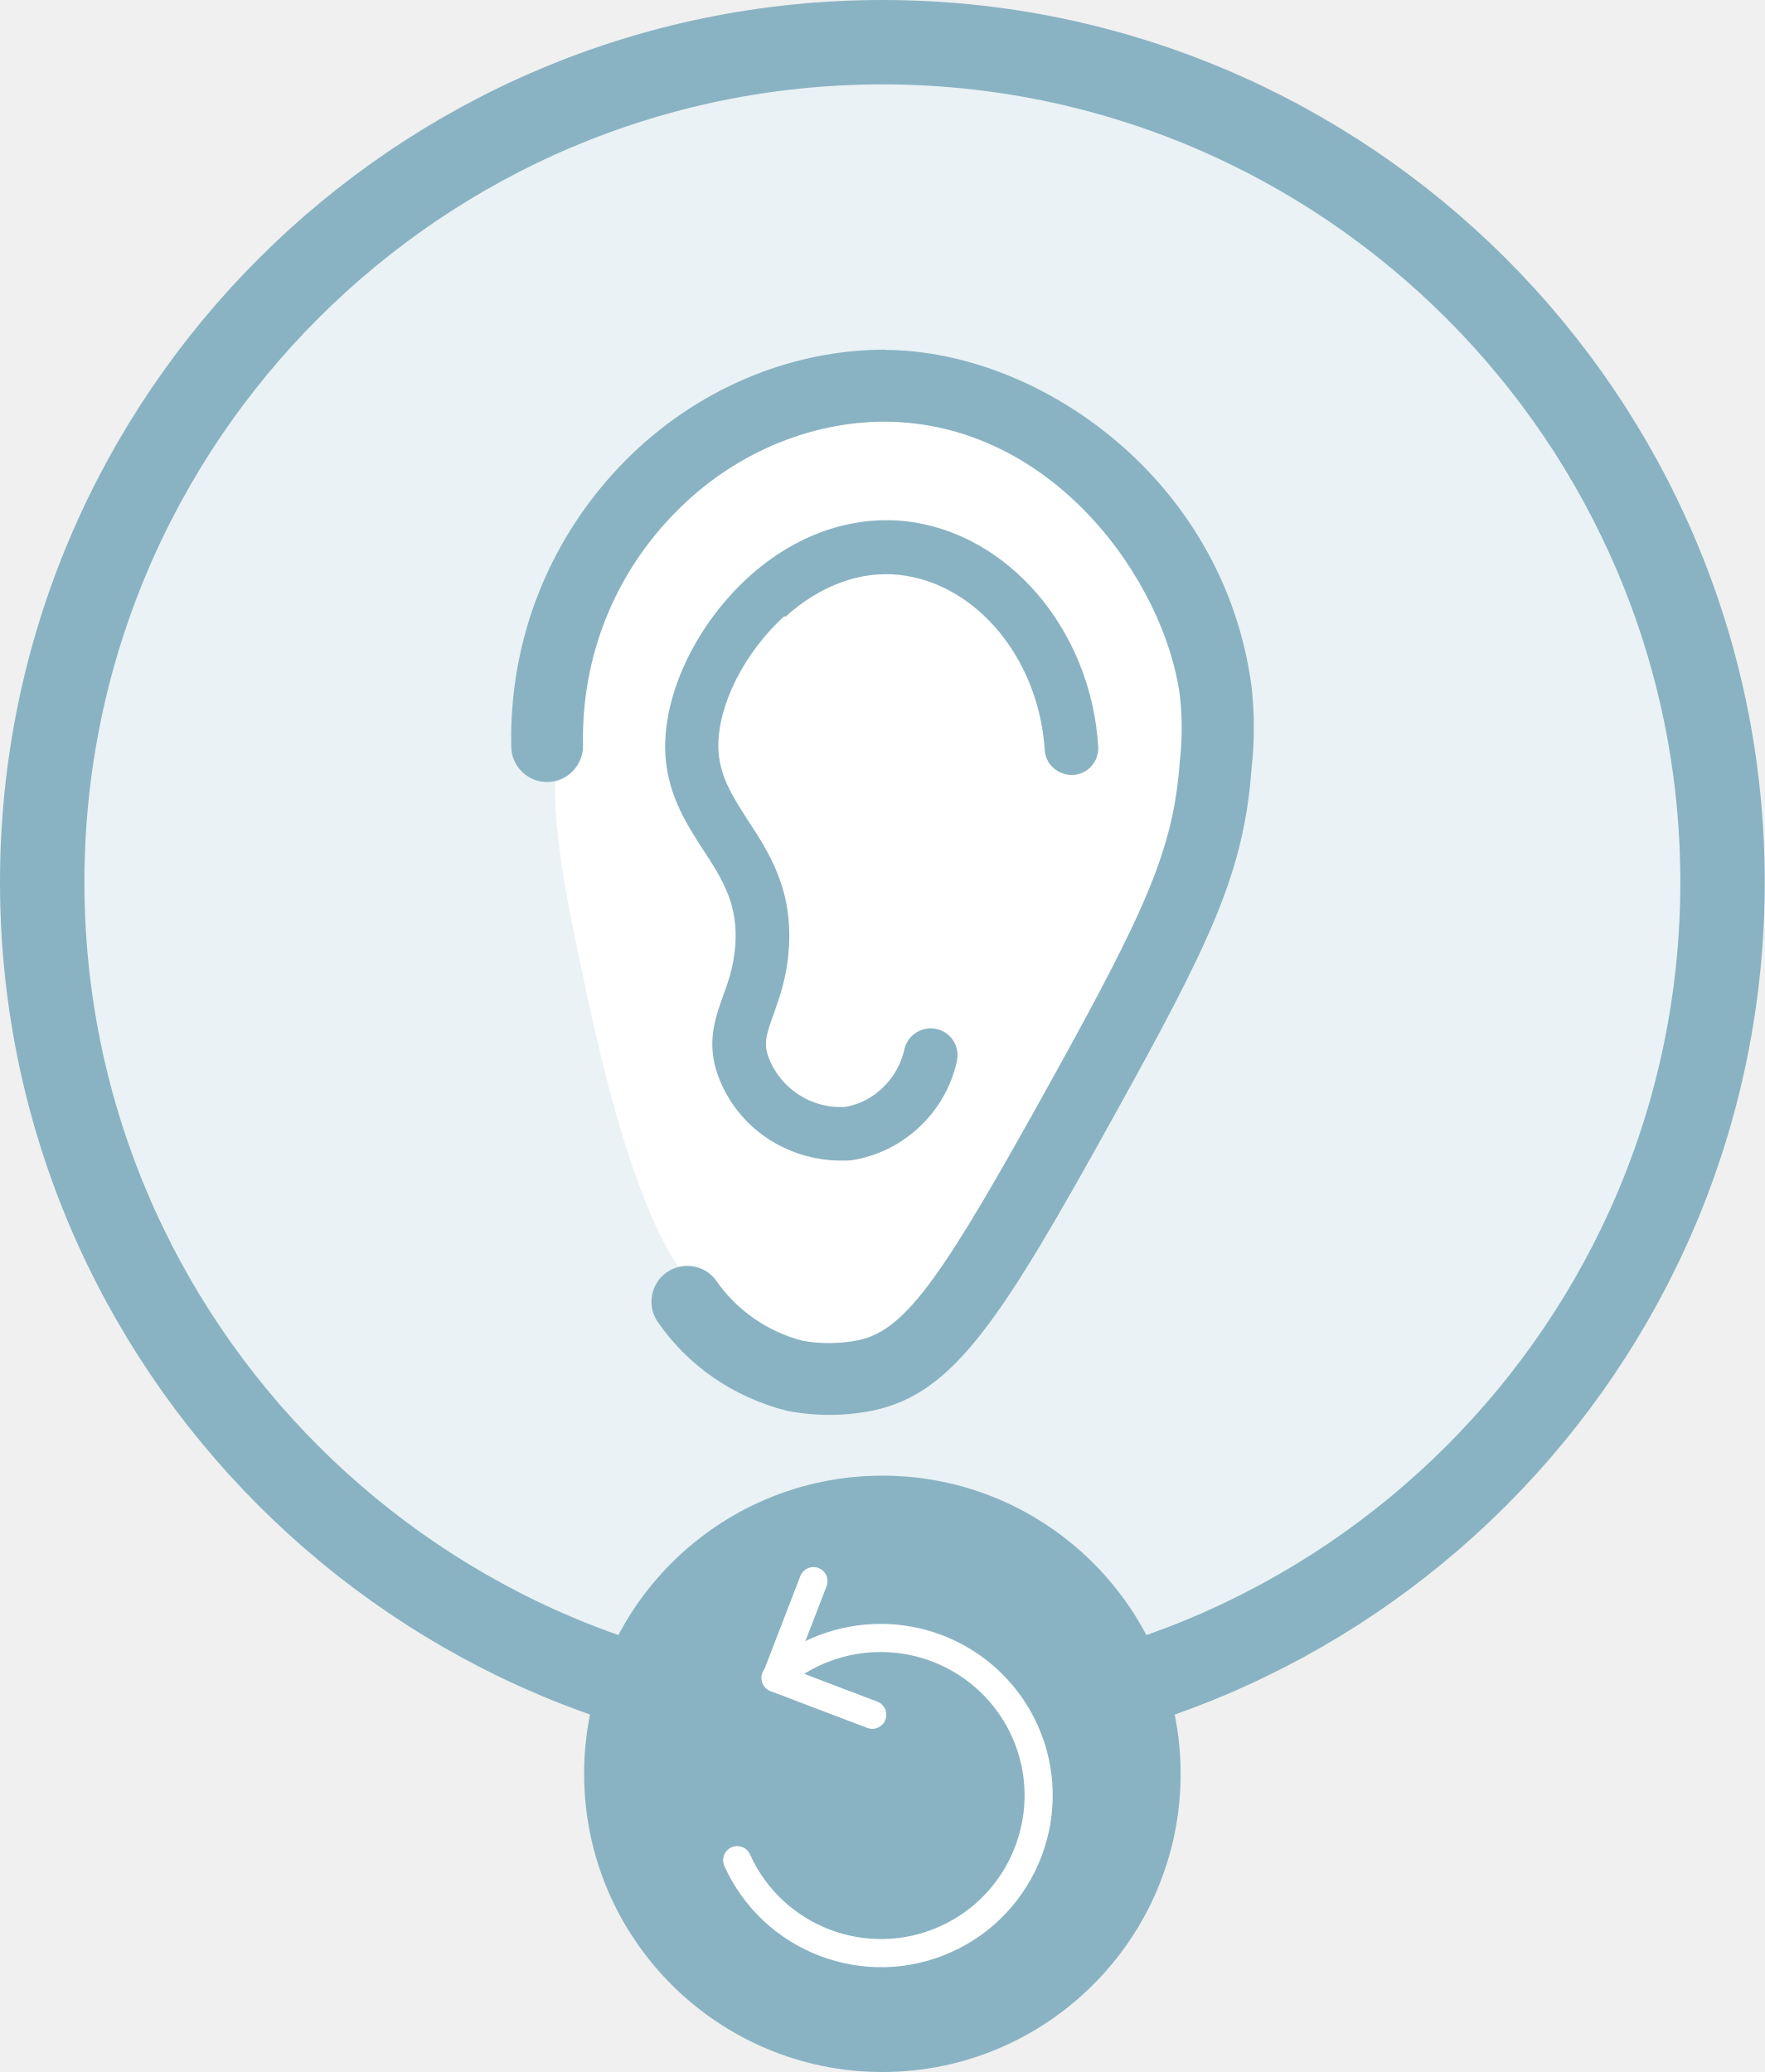
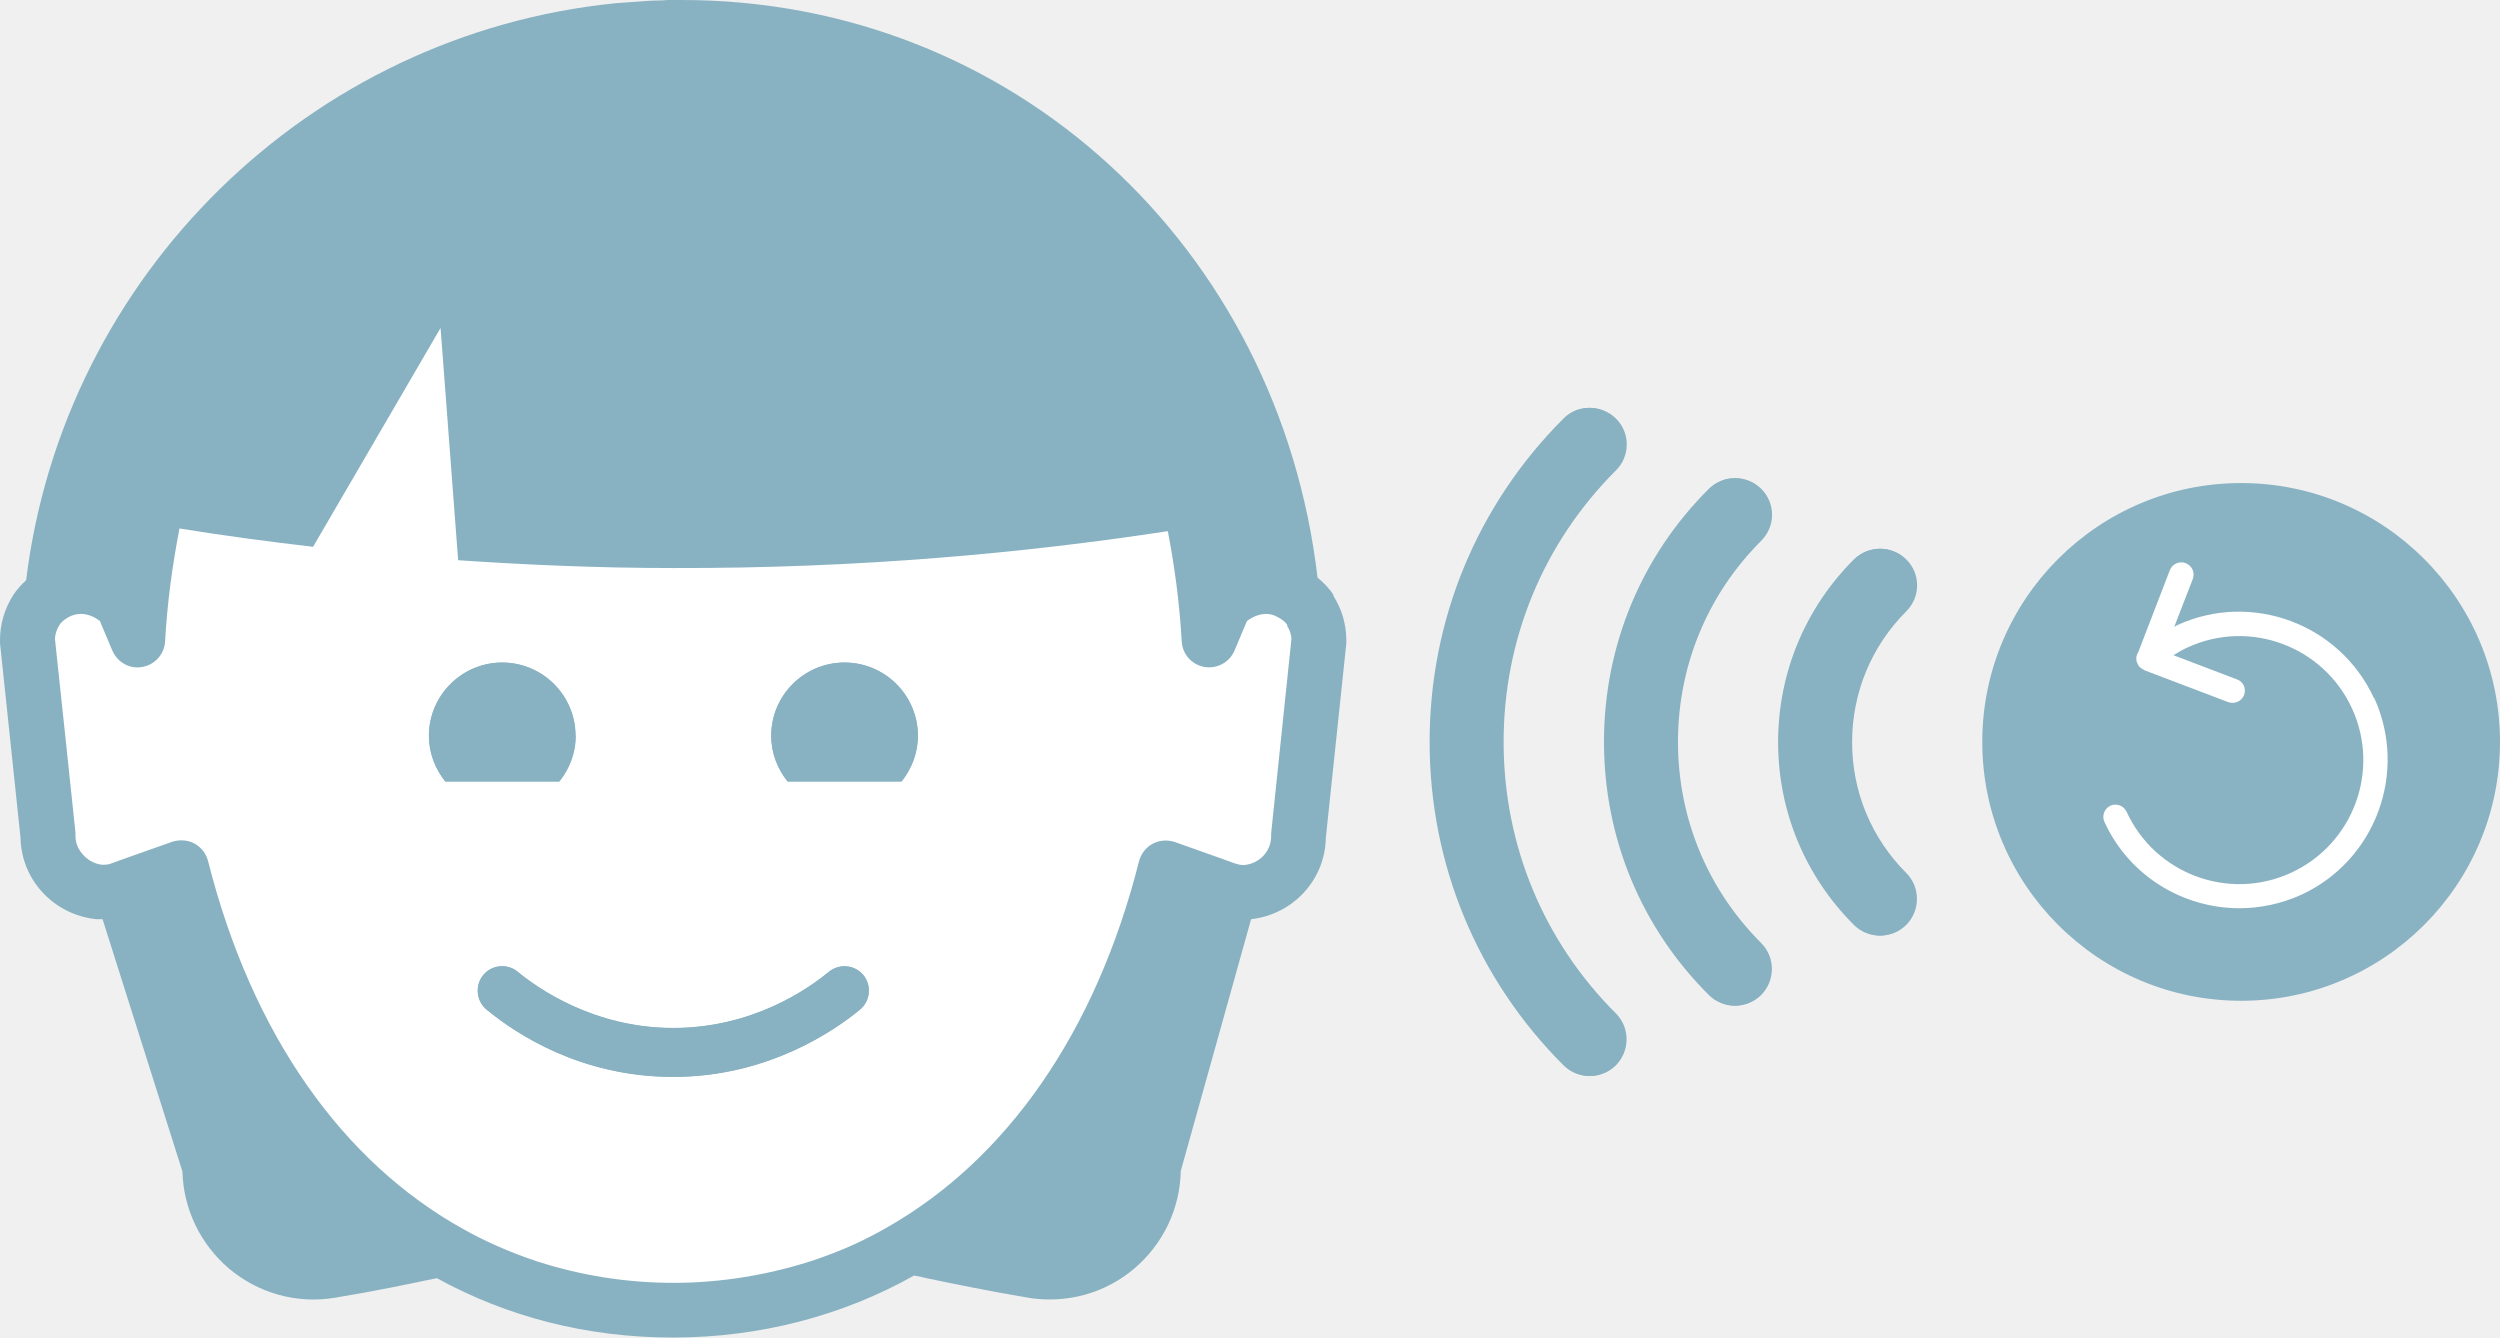
- <svg xmlns="http://www.w3.org/2000/svg" id="Ebene_1" width="62.71" height="73.66" viewBox="0 0 62.71 73.66">
+ <svg xmlns="http://www.w3.org/2000/svg" id="Ebene_1" width="102.37" height="54.76" viewBox="0 0 102.37 54.76">
  <defs>
-     <style>.cls-1{fill:none;stroke:#fff;stroke-linecap:round;stroke-linejoin:round;}.cls-2{fill:#eaf2f5;stroke:#89b3c3;stroke-miterlimit:10;stroke-width:3px;}.cls-3{fill:#89b3c3;}.cls-3,.cls-4{stroke-width:0px;}.cls-4{fill:#fff;}</style>
+     <style>.cls-1{fill:#89b3c3;}.cls-1,.cls-2,.cls-3{stroke-width:0px;}.cls-2{fill:#88b2c2;}.cls-3{fill:#fff;}</style>
  </defs>
-   <path class="cls-2" d="m31.36,1.5C14.89,1.5,1.5,14.89,1.5,31.36s13.39,29.86,29.86,29.86,29.86-13.39,29.86-29.86S47.82,1.5,31.36,1.5Z" />
-   <path class="cls-4" d="m21.69,19.81c-1.43,2.37-1.69,4.56-1.87,6.3-.31,2.88.15,5.1,1.08,9.43,1.7,7.91,3.24,9.64,3.8,10.22.85.87,2.81,2.9,5.17,2.67,2.11-.21,3.43-2.13,5.79-5.68,1.16-1.74,2.72-4.35,4.15-7.78.3-.41,4.69-6.52,2.04-13.17-.31-.77-2.38-5.74-7.61-7.27-.94-.28-3.7-.94-6.81.23-3.41,1.28-5.07,3.94-5.74,5.05Z" />
-   <path class="cls-3" d="m31.47,12.43c-3.4,0-6.75,1.42-9.26,3.96-2.68,2.72-4.12,6.33-4.04,10.16.01.7.6,1.27,1.3,1.25.7-.01,1.26-.6,1.25-1.3-.06-3.14,1.11-6.09,3.31-8.31,2.02-2.05,4.72-3.2,7.43-3.2,5.99.04,9.93,5.69,10.47,9.72.09.77.09,1.55,0,2.37-.23,3.1-1.17,5.2-4.56,11.32-3.78,6.83-5.13,8.87-6.84,9.24-.69.14-1.4.14-2.02.02-1.23-.32-2.31-1.07-3.04-2.11-.4-.58-1.19-.72-1.77-.32-.58.4-.72,1.2-.32,1.77,1.07,1.55,2.67,2.66,4.57,3.15.51.1,1.02.15,1.53.15s1.04-.05,1.57-.16c2.87-.62,4.53-3.22,8.56-10.5,3.39-6.12,4.6-8.6,4.87-12.32.11-.96.11-1.93,0-2.92-.98-7.34-7.5-11.92-12.99-11.96Z" />
-   <path class="cls-3" d="m27.91,21.93c1.24-1.12,2.68-1.65,4.07-1.49,2.73.31,4.94,2.98,5.15,6.22.03.53.49.91,1.01.89.53-.03.93-.49.89-1.02-.26-4.15-3.2-7.59-6.84-8-1.94-.21-3.92.48-5.57,1.97-1.83,1.66-3,4.05-2.98,6.1.02,1.55.73,2.65,1.35,3.61.68,1.04,1.26,1.94,1.14,3.44-.06.71-.24,1.24-.43,1.75-.28.79-.61,1.69-.17,2.87.67,1.8,2.41,2.99,4.38,2.99.11,0,.23,0,.34-.01,1.85-.28,3.36-1.7,3.76-3.53.11-.52-.21-1.03-.73-1.14-.52-.11-1.03.22-1.14.73-.23,1.06-1.11,1.88-2.1,2.04-1.18.08-2.3-.64-2.72-1.75-.19-.5-.09-.82.18-1.56.2-.57.46-1.28.53-2.25.17-2.14-.69-3.47-1.45-4.63-.55-.86-1.03-1.59-1.05-2.6-.02-1.5.93-3.37,2.35-4.66Z" />
-   <g id="Gruppe_787">
-     <g id="Gruppe_786">
-       <path id="Pfad_2337" class="cls-3" d="m41.96,63.06c0,5.85-4.75,10.6-10.6,10.6s-10.6-4.75-10.6-10.6,4.75-10.6,10.6-10.6h0c5.85,0,10.6,4.75,10.6,10.6" />
-       <path id="Pfad_2338" class="cls-1" d="m26.2,66.13c1.27,2.82,4.59,4.08,7.41,2.81,2.82-1.27,4.08-4.59,2.81-7.41-.91-2.01-2.91-3.3-5.12-3.3-1.38,0-2.71.5-3.74,1.42" />
-       <path id="Pfad_2339" class="cls-1" d="m31,60.96l-3.42-1.3,1.33-3.45" />
-     </g>
-   </g>
+   <path id="Pfad_3443" class="cls-1" d="M102.37,30.38c0,5.85-4.75,10.6-10.6,10.6-5.85,0-10.6-4.75-10.6-10.6s4.75-10.6,10.6-10.6c5.85,0,10.6,4.75,10.6,10.6h0" />
+   <path class="cls-3" d="M97.21,28.59c-1.4-3.04-5.01-4.39-8.06-2.99-.04.02-.08.05-.12.07l.76-1.96c.1-.26-.03-.55-.29-.65-.26-.1-.55.03-.65.29l-1.29,3.35c-.1.15-.11.33-.03.48,0,0,0,0,0,0,0,0,0,.01.01.02.02.03.03.07.06.1,0,0,.02.01.03.02.03.04.08.06.12.09,0,0,.01,0,.02.01.02,0,.03.02.05.03l3.42,1.3c.06.02.12.03.18.03.2,0,.39-.12.47-.32.1-.26-.03-.55-.29-.64l-2.6-.99c.19-.12.38-.23.58-.32,2.54-1.17,5.56-.05,6.73,2.5,1.17,2.54.05,5.56-2.5,6.73-2.54,1.17-5.56.05-6.73-2.5-.12-.25-.41-.36-.66-.25-.25.12-.36.41-.25.66,1.02,2.23,3.23,3.54,5.53,3.54.85,0,1.71-.18,2.53-.55,3.04-1.4,4.38-5.01,2.99-8.06Z" />
+   <path class="cls-2" d="M61.54,30.38c0-4.21,1.63-8.15,4.6-11.12.59-.58.59-1.54,0-2.12s-1.54-.59-2.12,0c-3.53,3.53-5.48,8.23-5.48,13.24s1.95,9.71,5.48,13.24c.29.29.68.44,1.06.44s.77-.15,1.06-.44c.58-.59.58-1.54,0-2.12-2.97-2.96-4.6-6.91-4.6-11.12Z" />
+   <path class="cls-2" d="M72.09,20.02c-.59-.59-1.54-.58-2.12,0-2.77,2.76-4.29,6.44-4.29,10.36s1.52,7.6,4.29,10.36c.29.29.68.44,1.06.44s.77-.15,1.06-.44c.58-.59.58-1.54,0-2.12-2.2-2.2-3.41-5.12-3.41-8.24s1.21-6.04,3.41-8.24c.59-.59.59-1.54,0-2.12Z" />
+   <path class="cls-2" d="M75.81,30.39c0-2.02.79-3.93,2.22-5.36.59-.59.59-1.54,0-2.12-.59-.59-1.54-.58-2.12,0-2,2-3.1,4.66-3.1,7.48s1.1,5.48,3.1,7.48c.29.29.68.44,1.06.44s.77-.15,1.06-.44c.58-.59.58-1.54,0-2.12-1.43-1.43-2.22-3.33-2.22-5.36Z" />
+   <path class="cls-2" d="M54.61,24.37c-.18-.28-.41-.51-.66-.72C52.37,10.15,41.51,0,27.92,0c-.05,0-.1,0-.14,0-.07,0-.13-.01-.2-.01-.2,0-.4.03-.6.03-.31,0-.61.03-.92.05-.28.02-.56.04-.84.06C12.65,1.39,2.6,11.28,1.07,23.76c-.2.18-.38.38-.53.61-.35.55-.54,1.18-.54,1.84,0,.04,0,.08,0,.12l.84,7.97c.03,1.73,1.36,3.16,3.11,3.34.08,0,.17,0,.25,0l3.27,10.33c.04,1.53.73,2.97,1.9,3.97,1.21,1.02,2.79,1.46,4.34,1.2,1.71-.28,2.96-.55,4.07-.78.04,0,.07-.02.11-.02,2.88,1.58,6.13,2.43,9.67,2.43s6.94-.89,9.87-2.54c.2.04.4.08.61.13,1.11.23,2.36.49,4.07.78.29.05.59.07.88.07,1.26,0,2.49-.44,3.46-1.27,1.18-1,1.87-2.45,1.9-3.99l2.88-10.31c1.73-.2,3.03-1.62,3.06-3.33l.84-7.97s0-.08,0-.12c0-.66-.19-1.29-.54-1.84Z" />
+   <path class="cls-2" d="M52.51,29.8l-.45,4.31s0,.08,0,.12c0,.6-.47,1.1-1.09,1.17,0,0,0,0-.01,0-.11.01-.26-.02-.43-.08l-.41-.15-2-.71c-.3-.11-.63-.08-.91.07s-.48.41-.56.72c-1.78,7.04-5.43,12.22-10.3,14.98-.43.24-.87.47-1.31.68-.56.26-1.14.49-1.73.68-1.79.6-3.7.92-5.72.92s-3.81-.31-5.56-.87c-.58-.19-1.15-.41-1.71-.66-.45-.2-.89-.42-1.32-.66-4.95-2.74-8.67-7.96-10.47-15.08-.08-.31-.28-.57-.56-.72-.17-.09-.35-.13-.53-.13-.13,0-.25.02-.38.06l-1.84.65-.58.21c-.08.03-.16.05-.24.07-.08.01-.15.02-.21.01-.35-.04-.63-.22-.83-.47-.16-.2-.26-.43-.26-.7,0-.04,0-.08,0-.12v-.03s-.44-4.17-.44-4.17l-.4-3.76c0-.2.07-.39.18-.56.07-.11.16-.19.25-.25.16-.11.32-.17.43-.19.32-.07.69.04.98.27l.51,1.21c.2.48.71.77,1.23.67.52-.09.9-.52.93-1.04.09-1.6.29-3.14.59-4.63,1.74.27,3.56.53,5.47.75l5.22-8.96.72,9.51c2.8.19,5.73.31,8.81.32,7.62.02,14.43-.62,20.25-1.51.28,1.45.48,2.96.57,4.52.03.52.42.95.93,1.04.51.09,1.02-.19,1.23-.67l.51-1.21c.3-.24.66-.34.98-.27.11.02.21.07.3.12.15.08.29.18.38.32t0,0c.11.17.17.36.18.56l-.38,3.64Z" />
+   <path class="cls-3" d="M52.72,25.6s0,0,0,0c-.09-.14-.23-.24-.38-.32-.09-.05-.19-.1-.3-.12-.32-.07-.68.04-.98.27l-.51,1.21c-.2.48-.72.76-1.23.67-.52-.09-.9-.52-.93-1.04-.09-1.56-.29-3.07-.57-4.52-5.82.89-12.63,1.53-20.25,1.51-3.07,0-6.01-.13-8.81-.32l-.72-9.51-5.22,8.96c-1.91-.22-3.74-.47-5.47-.75-.29,1.49-.5,3.03-.59,4.63-.03.52-.42.95-.93,1.04-.52.1-1.02-.19-1.23-.67l-.51-1.21c-.3-.24-.67-.34-.98-.27-.11.02-.28.08-.43.19-.09.06-.18.14-.25.25-.11.17-.17.36-.18.56l.4,3.76.44,4.17v.03s0,.08,0,.12c0,.26.1.5.26.7.2.25.48.43.83.47.06,0,.13,0,.21-.01.07-.01.15-.03.24-.07l.58-.21,1.84-.65c.12-.04.25-.06.38-.06.18,0,.37.04.53.13.28.15.48.41.56.72,1.8,7.12,5.52,12.34,10.47,15.08.43.24.87.46,1.32.66.56.25,1.13.47,1.71.66,1.75.56,3.6.87,5.56.87s3.92-.33,5.72-.92c.59-.2,1.17-.42,1.73-.68.45-.21.88-.43,1.31-.68,4.86-2.77,8.52-7.94,10.3-14.98.08-.31.28-.57.56-.72s.61-.17.91-.07l2,.71.41.15c.17.06.32.09.43.08,0,0,0,0,.01,0,.62-.06,1.09-.57,1.09-1.17,0-.04,0-.08,0-.12l.45-4.31.38-3.64c0-.2-.07-.39-.18-.56ZM27.57,42.1c3.25,0,5.53-1.61,6.37-2.3.43-.35,1.05-.29,1.41.13.35.42.29,1.06-.13,1.41-1,.83-3.75,2.76-7.65,2.76h-.07c-3.72-.02-6.34-1.74-7.58-2.76-.42-.35-.48-.98-.13-1.41.35-.42.98-.49,1.41-.13.83.69,3.1,2.28,6.31,2.3h.06ZM18.23,32c-.41-.51-.67-1.16-.67-1.87,0-1.66,1.35-3,3-3s3,1.35,3,3c0,.71-.26,1.35-.67,1.87h-4.67ZM36.92,32h-4.67c-.41-.51-.67-1.16-.67-1.87,0-1.66,1.35-3,3-3s3,1.35,3,3c0,.71-.26,1.35-.67,1.87Z" />
+   <path class="cls-2" d="M33.94,39.79c-.84.7-3.12,2.3-6.37,2.3h-.06c-3.21-.02-5.48-1.62-6.31-2.3-.42-.35-1.06-.29-1.41.13-.35.42-.29,1.06.13,1.41,1.23,1.02,3.86,2.74,7.58,2.76h.07c3.9,0,6.64-1.93,7.65-2.76.42-.35.48-.98.13-1.41-.35-.42-.98-.48-1.41-.13Z" />
+   <path class="cls-2" d="M34.58,27.13c-1.66,0-3,1.35-3,3,0,.71.26,1.35.67,1.87h4.67c.41-.51.67-1.16.67-1.87,0-1.66-1.35-3-3-3Z" />
+   <path class="cls-2" d="M23.57,30.13c0-1.66-1.35-3-3-3s-3,1.35-3,3c0,.71.26,1.35.67,1.87h4.67c.41-.51.67-1.16.67-1.87Z" />
+   <path class="cls-2" d="M61.57,30.38c0-4.21,1.63-8.15,4.6-11.12.59-.58.59-1.54,0-2.12s-1.54-.59-2.12,0c-3.53,3.53-5.48,8.23-5.48,13.24s1.95,9.71,5.48,13.24c.29.29.68.44,1.06.44s.77-.15,1.06-.44c.58-.59.58-1.54,0-2.12-2.97-2.96-4.6-6.91-4.6-11.12Z" />
+   <path class="cls-2" d="M72.12,20.02c-.59-.59-1.54-.58-2.12,0-2.77,2.76-4.29,6.44-4.29,10.36s1.52,7.6,4.29,10.36c.29.29.68.44,1.06.44s.77-.15,1.06-.44c.58-.59.58-1.54,0-2.12-2.2-2.2-3.41-5.12-3.41-8.24s1.21-6.04,3.41-8.24c.59-.59.59-1.54,0-2.12Z" />
+   <path class="cls-2" d="M75.84,30.39c0-2.02.79-3.93,2.22-5.36.59-.59.59-1.54,0-2.12-.59-.59-1.54-.58-2.12,0-2,2-3.1,4.66-3.1,7.48s1.1,5.48,3.1,7.48c.29.29.68.44,1.06.44s.77-.15,1.06-.44c.58-.59.58-1.54,0-2.12-1.43-1.43-2.22-3.33-2.22-5.36Z" />
</svg>
